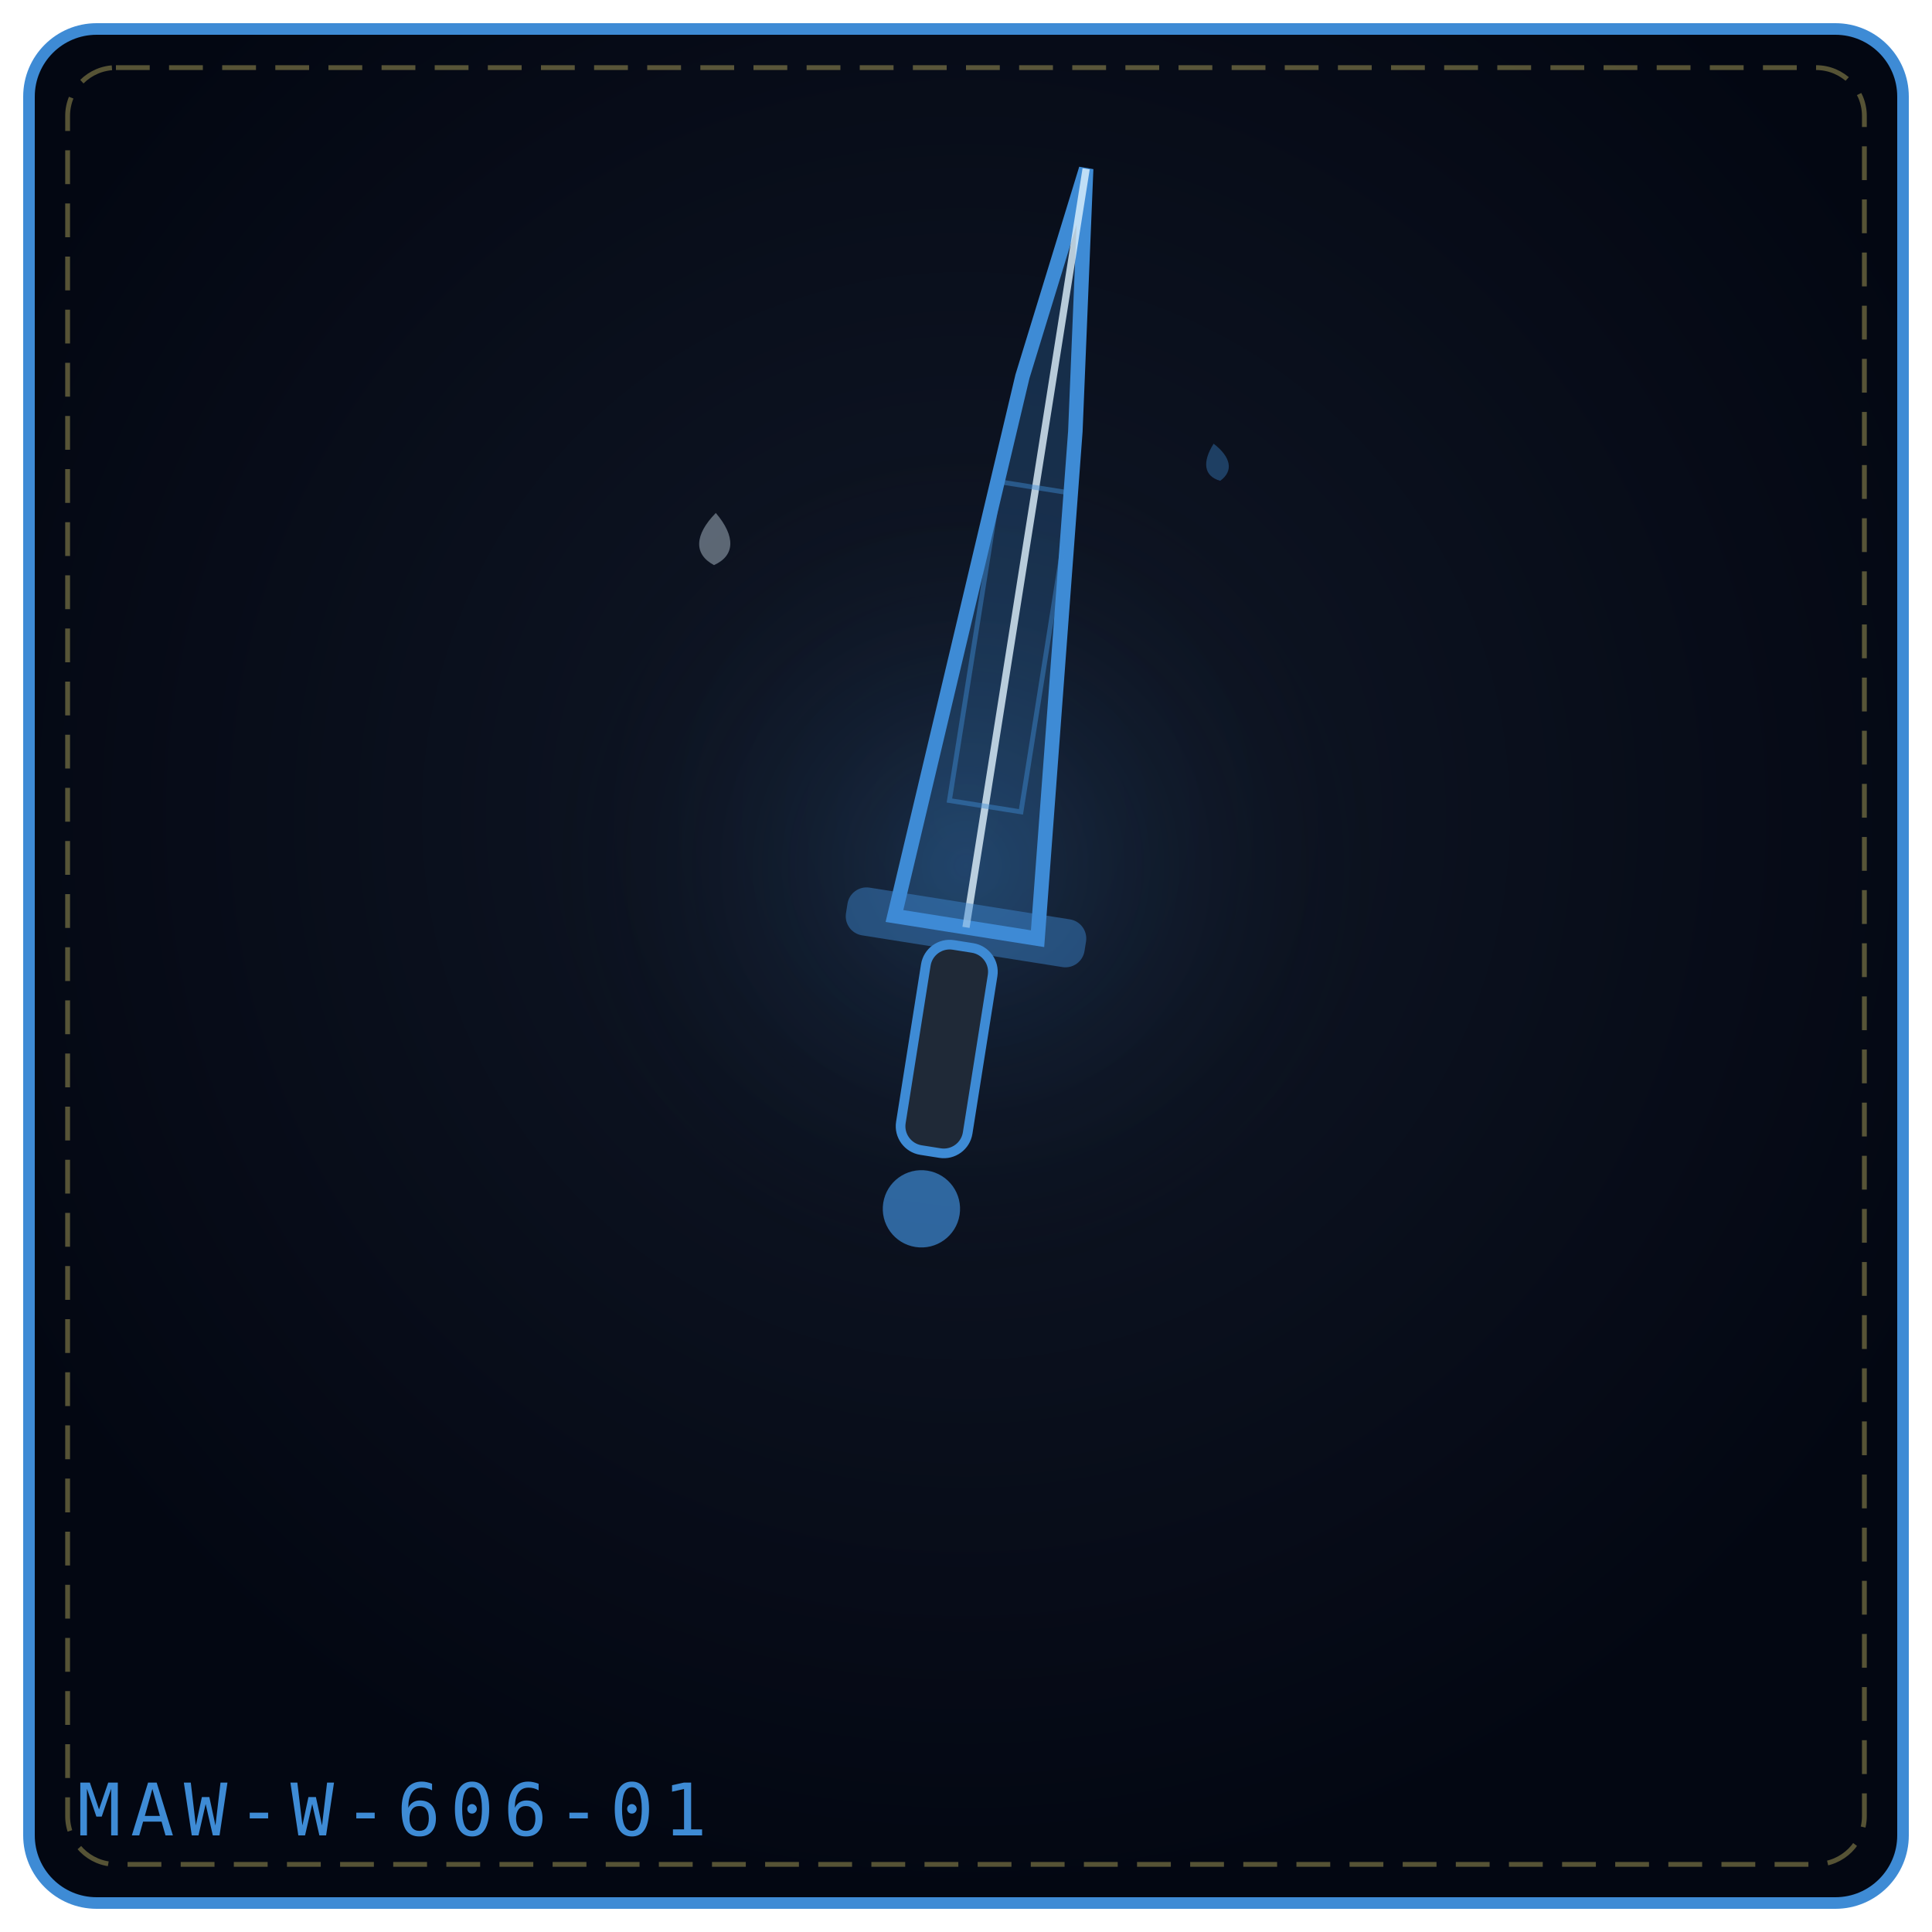
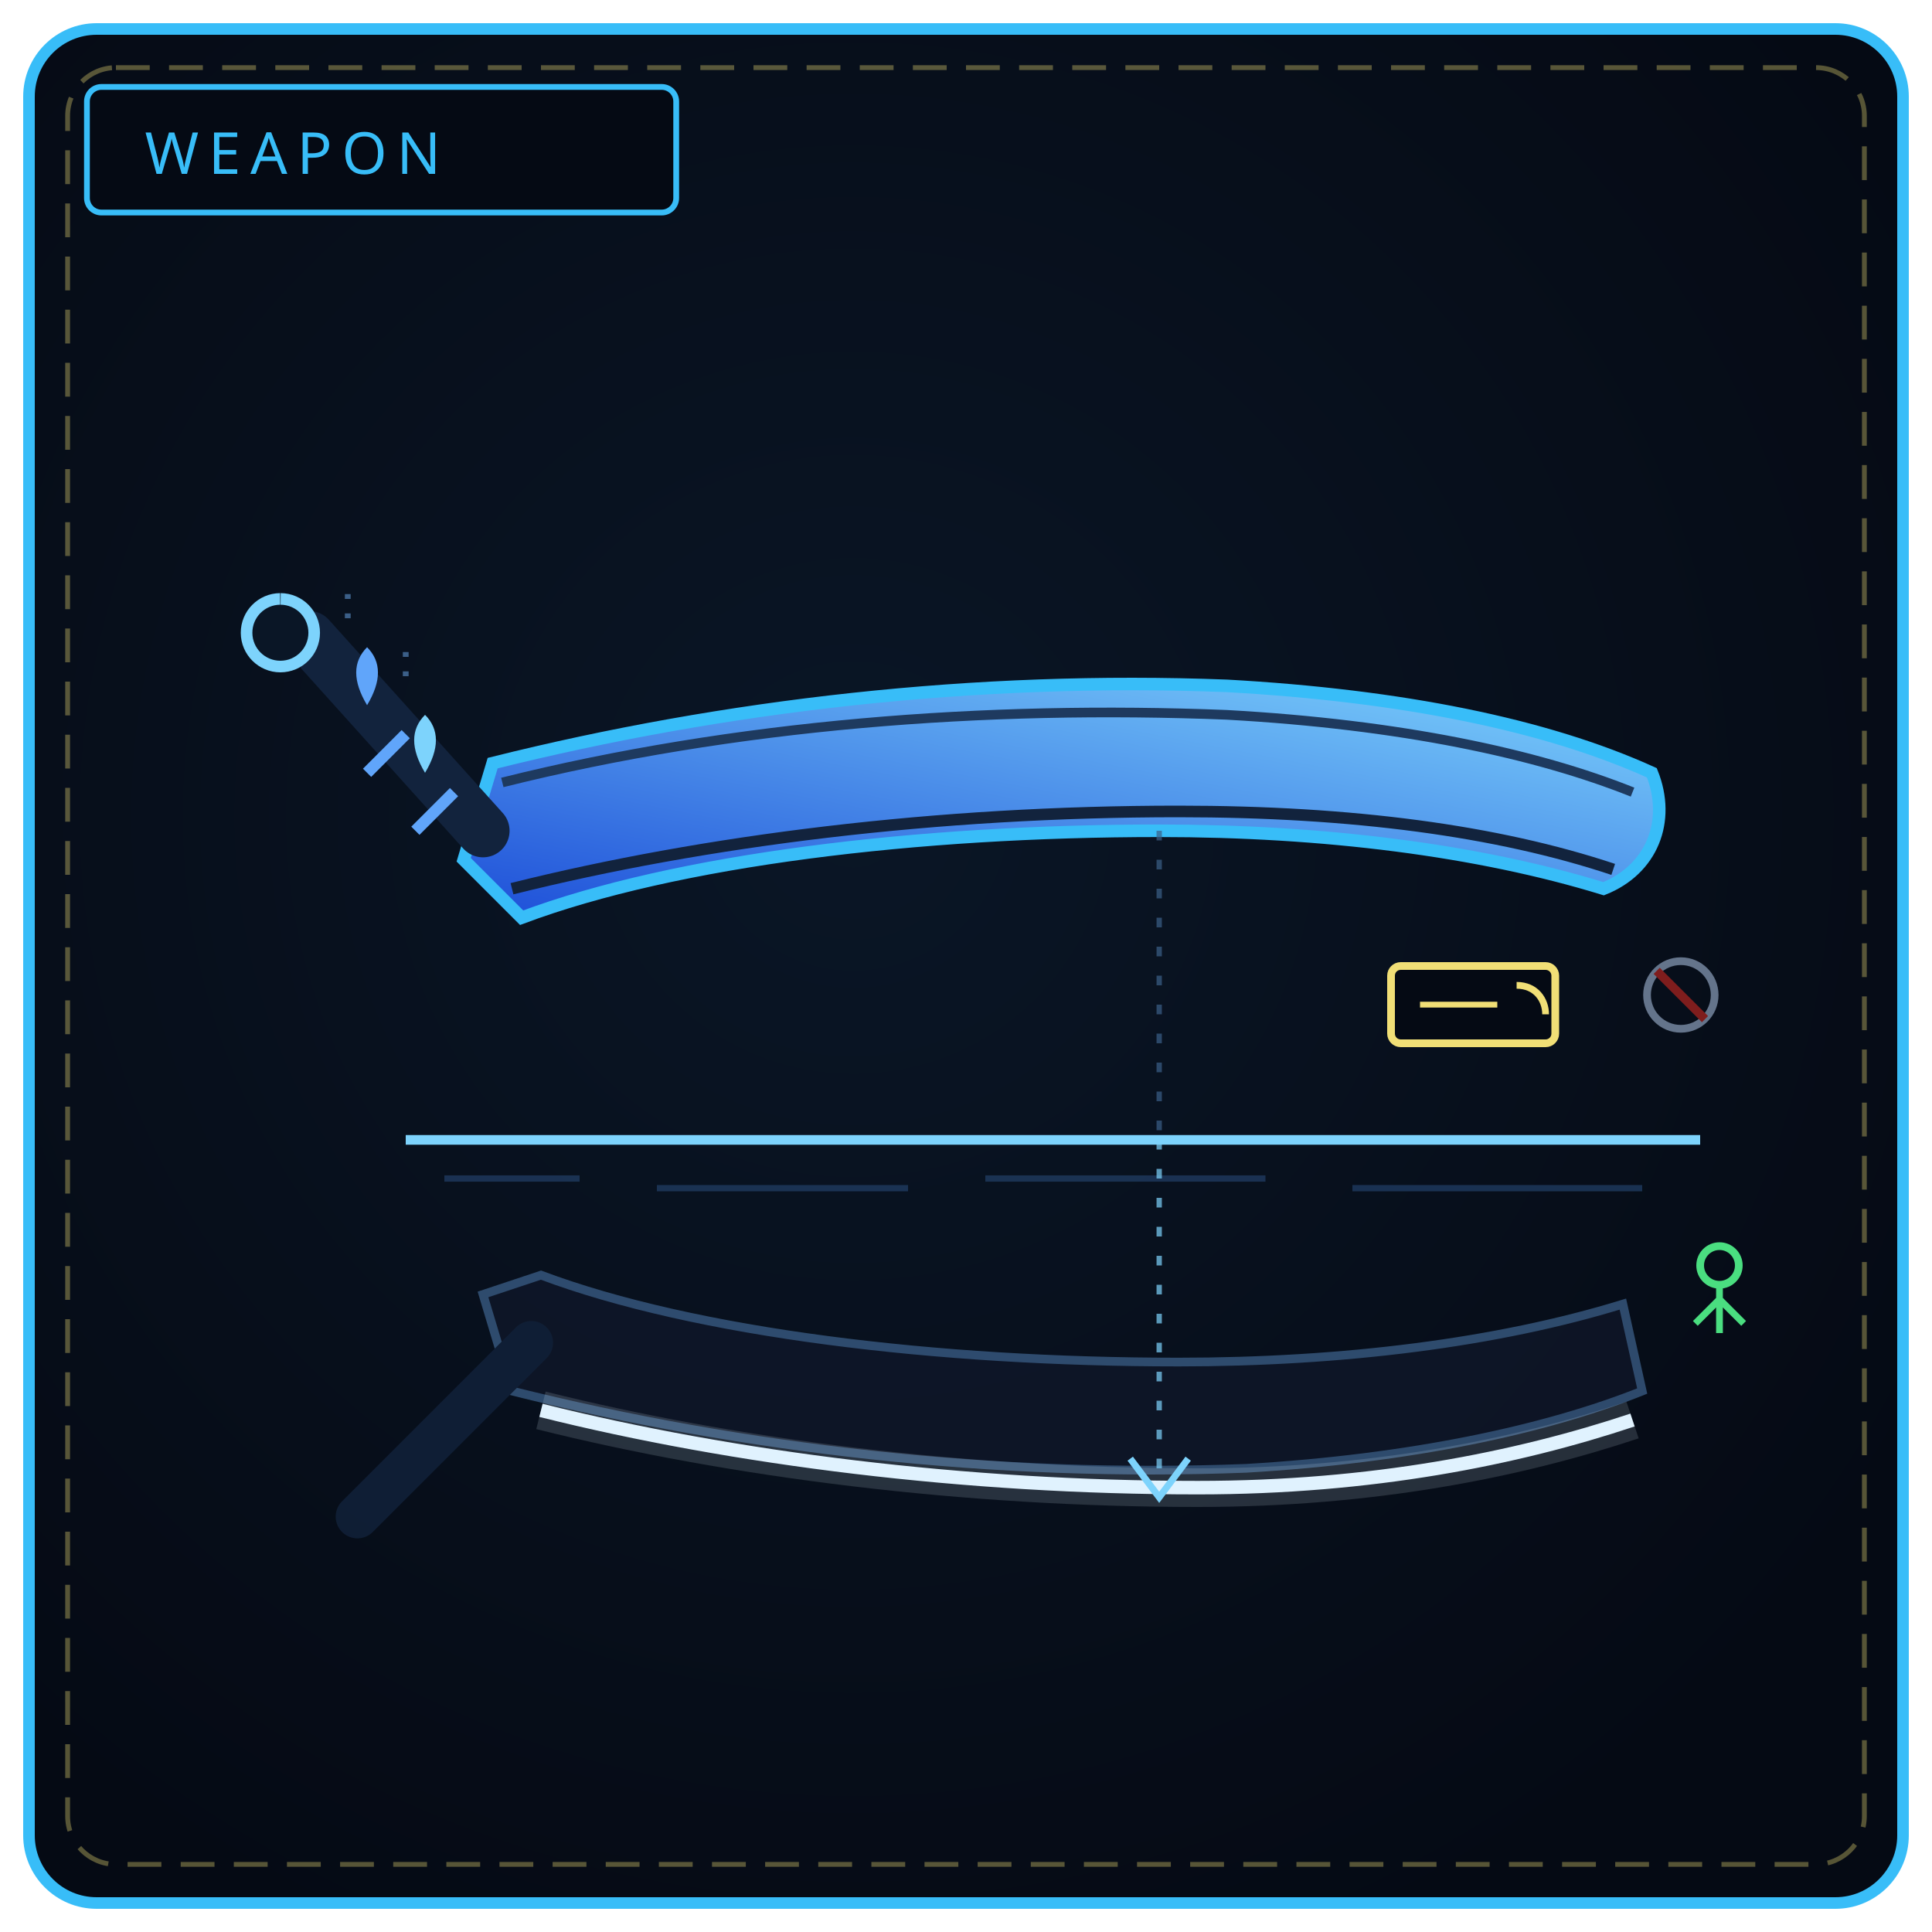
<svg xmlns="http://www.w3.org/2000/svg" viewBox="0 0 400 400" width="100%" height="100%" role="img" aria-label="THE SUNKEN REQUIEM">
  <defs>
-     <radialGradient id="bgbbef68" cx="50%" cy="42%" r="58%">
-       <stop offset="0%" stop-color="#111827" />
-       <stop offset="100%" stop-color="#030712" />
+     <radialGradient id="bw606" cx="44%" cy="42%" r="66%">
+       <stop offset="0%" stop-color="#0a1626" />
+       <stop offset="100%" stop-color="#050a14" />
    </radialGradient>
-     <radialGradient id="glbbef68" cx="50%" cy="46%" r="42%">
-       <stop offset="0%" stop-color="#3e8bd5" stop-opacity=".2" />
-       <stop offset="100%" stop-color="#000" stop-opacity="0" />
-     </radialGradient>
+     <linearGradient id="bl606" x1="0" y1="1" x2="1" y2="0">
+       <stop offset="0" stop-color="#1d4ed8" />
+       <stop offset="1" stop-color="#7dd3fc" />
+     </linearGradient>
  </defs>
-   <rect x="6" y="6" width="388" height="388" rx="14" fill="url(#bgbbef68)" stroke="#3e8bd5" stroke-width="2.4" />
+   <rect x="6" y="6" width="388" height="388" rx="14" fill="url(#bw606)" stroke="#38bdf8" stroke-width="2.4" />
  <rect x="14" y="14" width="372" height="372" rx="10" fill="none" stroke="#f1df76" stroke-width="1" stroke-dasharray="7 4" opacity=".35" />
-   <circle cx="200" cy="188" r="110" fill="url(#glbbef68)" />
-   <g transform="rotate(9 200.0 192.0)">
-     <path d="M185.0 192.0 L193.7 77.52 L200.0 33.0 L206.3 87.06 L215.0 192.0 Z" fill="#3e8bd5" fill-opacity=".24" stroke="#3e8bd5" stroke-width="3" />
-     <path d="M200.0 192.0 L200.0 33.0" fill="none" stroke="#e0f2fe" stroke-width="1.5" opacity=".8" />
-     <rect x="192.5" y="99.8" width="15.0" height="66.8" fill="none" stroke="#3e8bd5" stroke-width="1" opacity=".45" />
-     <rect x="175.0" y="187.0" width="50.0" height="10" rx="4" fill="#3e8bd5" fill-opacity=".45" />
-     <rect x="193.0" y="196.0" width="14" height="43.0" rx="5" fill="#1f2937" stroke="#3e8bd5" stroke-width="2" />
-     <circle cx="200.0" cy="251.0" r="8.0" fill="#3e8bd5" fill-opacity=".7" />
+   <rect x="18" y="18" width="122" height="26" rx="3" fill="#050a14" stroke="#38bdf8" stroke-width="1.2" />
+   <text x="30" y="36" fill="#38bdf8" font-family="Impact, Arial Black, sans-serif" font-size="12" letter-spacing="2">WEAPON</text>
+   <path d="M96 178 L102 158 C 150 146, 202 140, 254 142 C 290 144, 320 150, 342 160 C 346 170, 342 180, 332 184 C 306 176, 274 172, 240 172 C 190 172, 140 178, 108 190 Z" fill="url(#bl606)" stroke="#38bdf8" stroke-width="2.6" />
+   <path d="M104 162 C 152 150, 204 146, 254 148 C 290 150, 318 156, 338 164" fill="none" stroke="#1e3a5f" stroke-width="2" />
+   <path d="M106 184 C 146 174, 194 168, 244 168 C 280 168, 310 172, 334 180" fill="none" stroke="#12233d" stroke-width="2.4" />
+   <path d="M100 172 L64 132" stroke="#12233d" stroke-width="11" stroke-linecap="round" />
+   <path d="M94 164 L86 172 M84 152 L76 160" stroke="#60a5fa" stroke-width="2.4" />
+   <path d="M58 124 a7 7 0 1 0 .1 0" fill="#0a1626" stroke="#7dd3fc" stroke-width="2.4" />
+   <path d="M88 160 C 91 155, 91 151, 88 148 C 85 151, 85 155, 88 160 Z" fill="#7dd3fc" />
+   <path d="M76 146 C 79 141, 79 137, 76 134 C 73 137, 73 141, 76 146 Z" fill="#60a5fa" />
+   <path d="M84 140 L84 132 M72 128 L72 120" stroke="#3b5f88" stroke-width="1.2" stroke-dasharray="1 3" />
+   <path d="M84 236 L352 236" stroke="#7dd3fc" stroke-width="2" />
+   <path d="M92 244 L120 244 M136 246 L188 246 M204 244 L262 244 M280 246 L340 246" stroke="#1e3a5f" stroke-width="1.3" opacity=".8" />
+   <g opacity=".75">
+     <path d="M100 268 L106 288 C 154 300, 206 306, 258 304 C 292 302, 320 296, 340 288 L 336 270 C 310 278, 278 282, 244 282 C 194 282, 144 276, 112 264 Z" fill="#0f172a" stroke="#3b5f88" stroke-width="1.8" />
+     <path d="M110 278 L74 314" stroke="#12233d" stroke-width="9" stroke-linecap="round" />
  </g>
-   <g transform="rotate(2 148.0 112.0)" opacity=".9">
-     <path d="M148.0 106.2 C152.3 110.9, 152.3 114.9, 148.0 117.0 C143.7 114.9, 143.7 110.9, 148.0 106.2 Z" fill="#e0f2fe" opacity=".42" />
-   </g>
-   <g transform="rotate(-10 252.0 96.0)" opacity=".9">
-     <path d="M252.0 91.8 C255.1 95.2, 255.1 98.1, 252.0 99.6 C248.9 98.1, 248.9 95.2, 252.0 91.8 Z" fill="#3e8bd5" opacity=".42" />
-   </g>
-   <text x="16" y="380" font-family="monospace" font-size="15" letter-spacing="2" fill="#3e8bd5">MAW-W-606-01</text>
+   <path d="M112 292 C 152 302, 200 308, 248 308 C 284 308, 314 302, 338 294" fill="none" stroke="#e0f2fe" stroke-width="2.8" />
+   <path d="M112 292 C 152 302, 200 308, 248 308 C 284 308, 314 302, 338 294" fill="none" stroke="#e0f2fe" stroke-width="8" opacity=".15" />
+   <path d="M240 172 L240 236" stroke="#3b5f88" stroke-width="1.1" stroke-dasharray="2 4" opacity=".7" />
+   <path d="M240 236 L240 306" stroke="#7dd3fc" stroke-width="1.1" stroke-dasharray="2 4" opacity=".7" />
+   <path d="M234 302 L240 310 L246 302" fill="none" stroke="#7dd3fc" stroke-width="1.4" />
+   <rect x="288" y="200" width="34" height="16" rx="2" fill="#050a14" stroke="#f1df76" stroke-width="1.6" />
+   <path d="M294 208 L310 208" stroke="#f1df76" stroke-width="1.2" />
+   <path d="M314 204 C 318 204, 320 207, 320 210" fill="none" stroke="#f1df76" stroke-width="1.4" />
+   <circle cx="348" cy="206" r="7" fill="none" stroke="#64748b" stroke-width="1.6" />
+   <path d="M343 201 L353 211" stroke="#7f1d1d" stroke-width="1.8" />
+   <circle cx="356" cy="262" r="4" fill="none" stroke="#4ade80" stroke-width="1.6" />
+   <path d="M356 266 L356 276 M356 269 L351 274 M356 269 L361 274" stroke="#4ade80" stroke-width="1.4" />
</svg>
